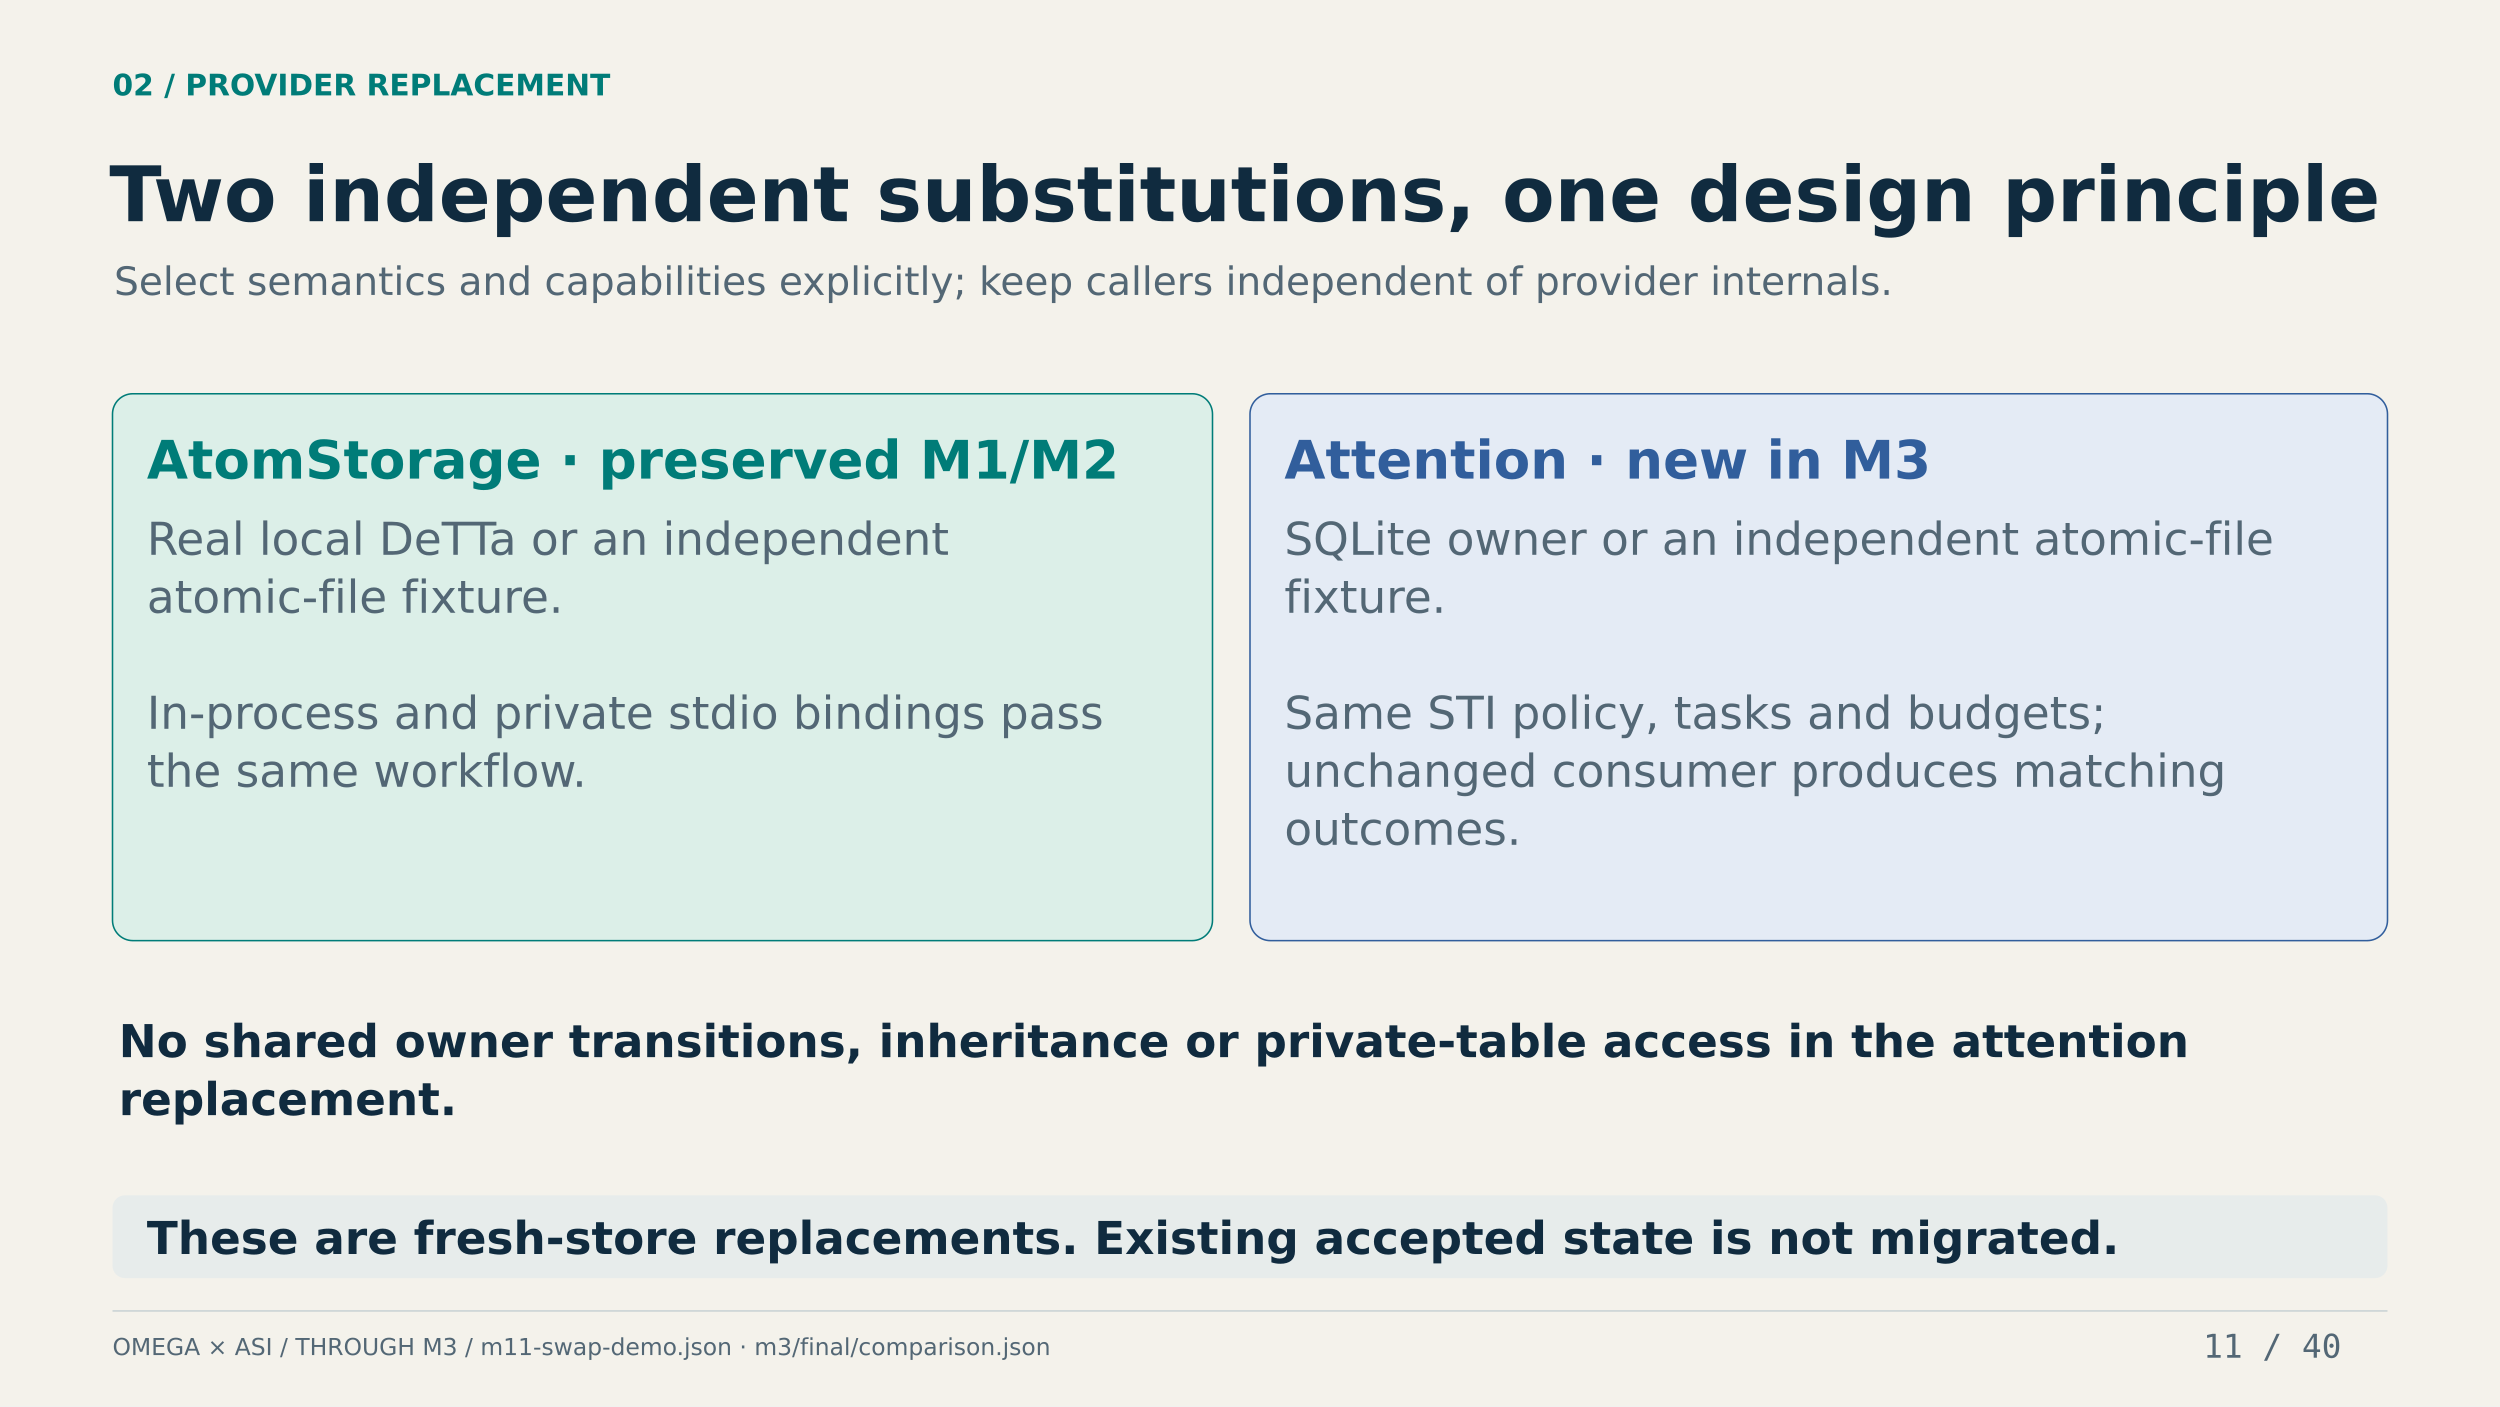
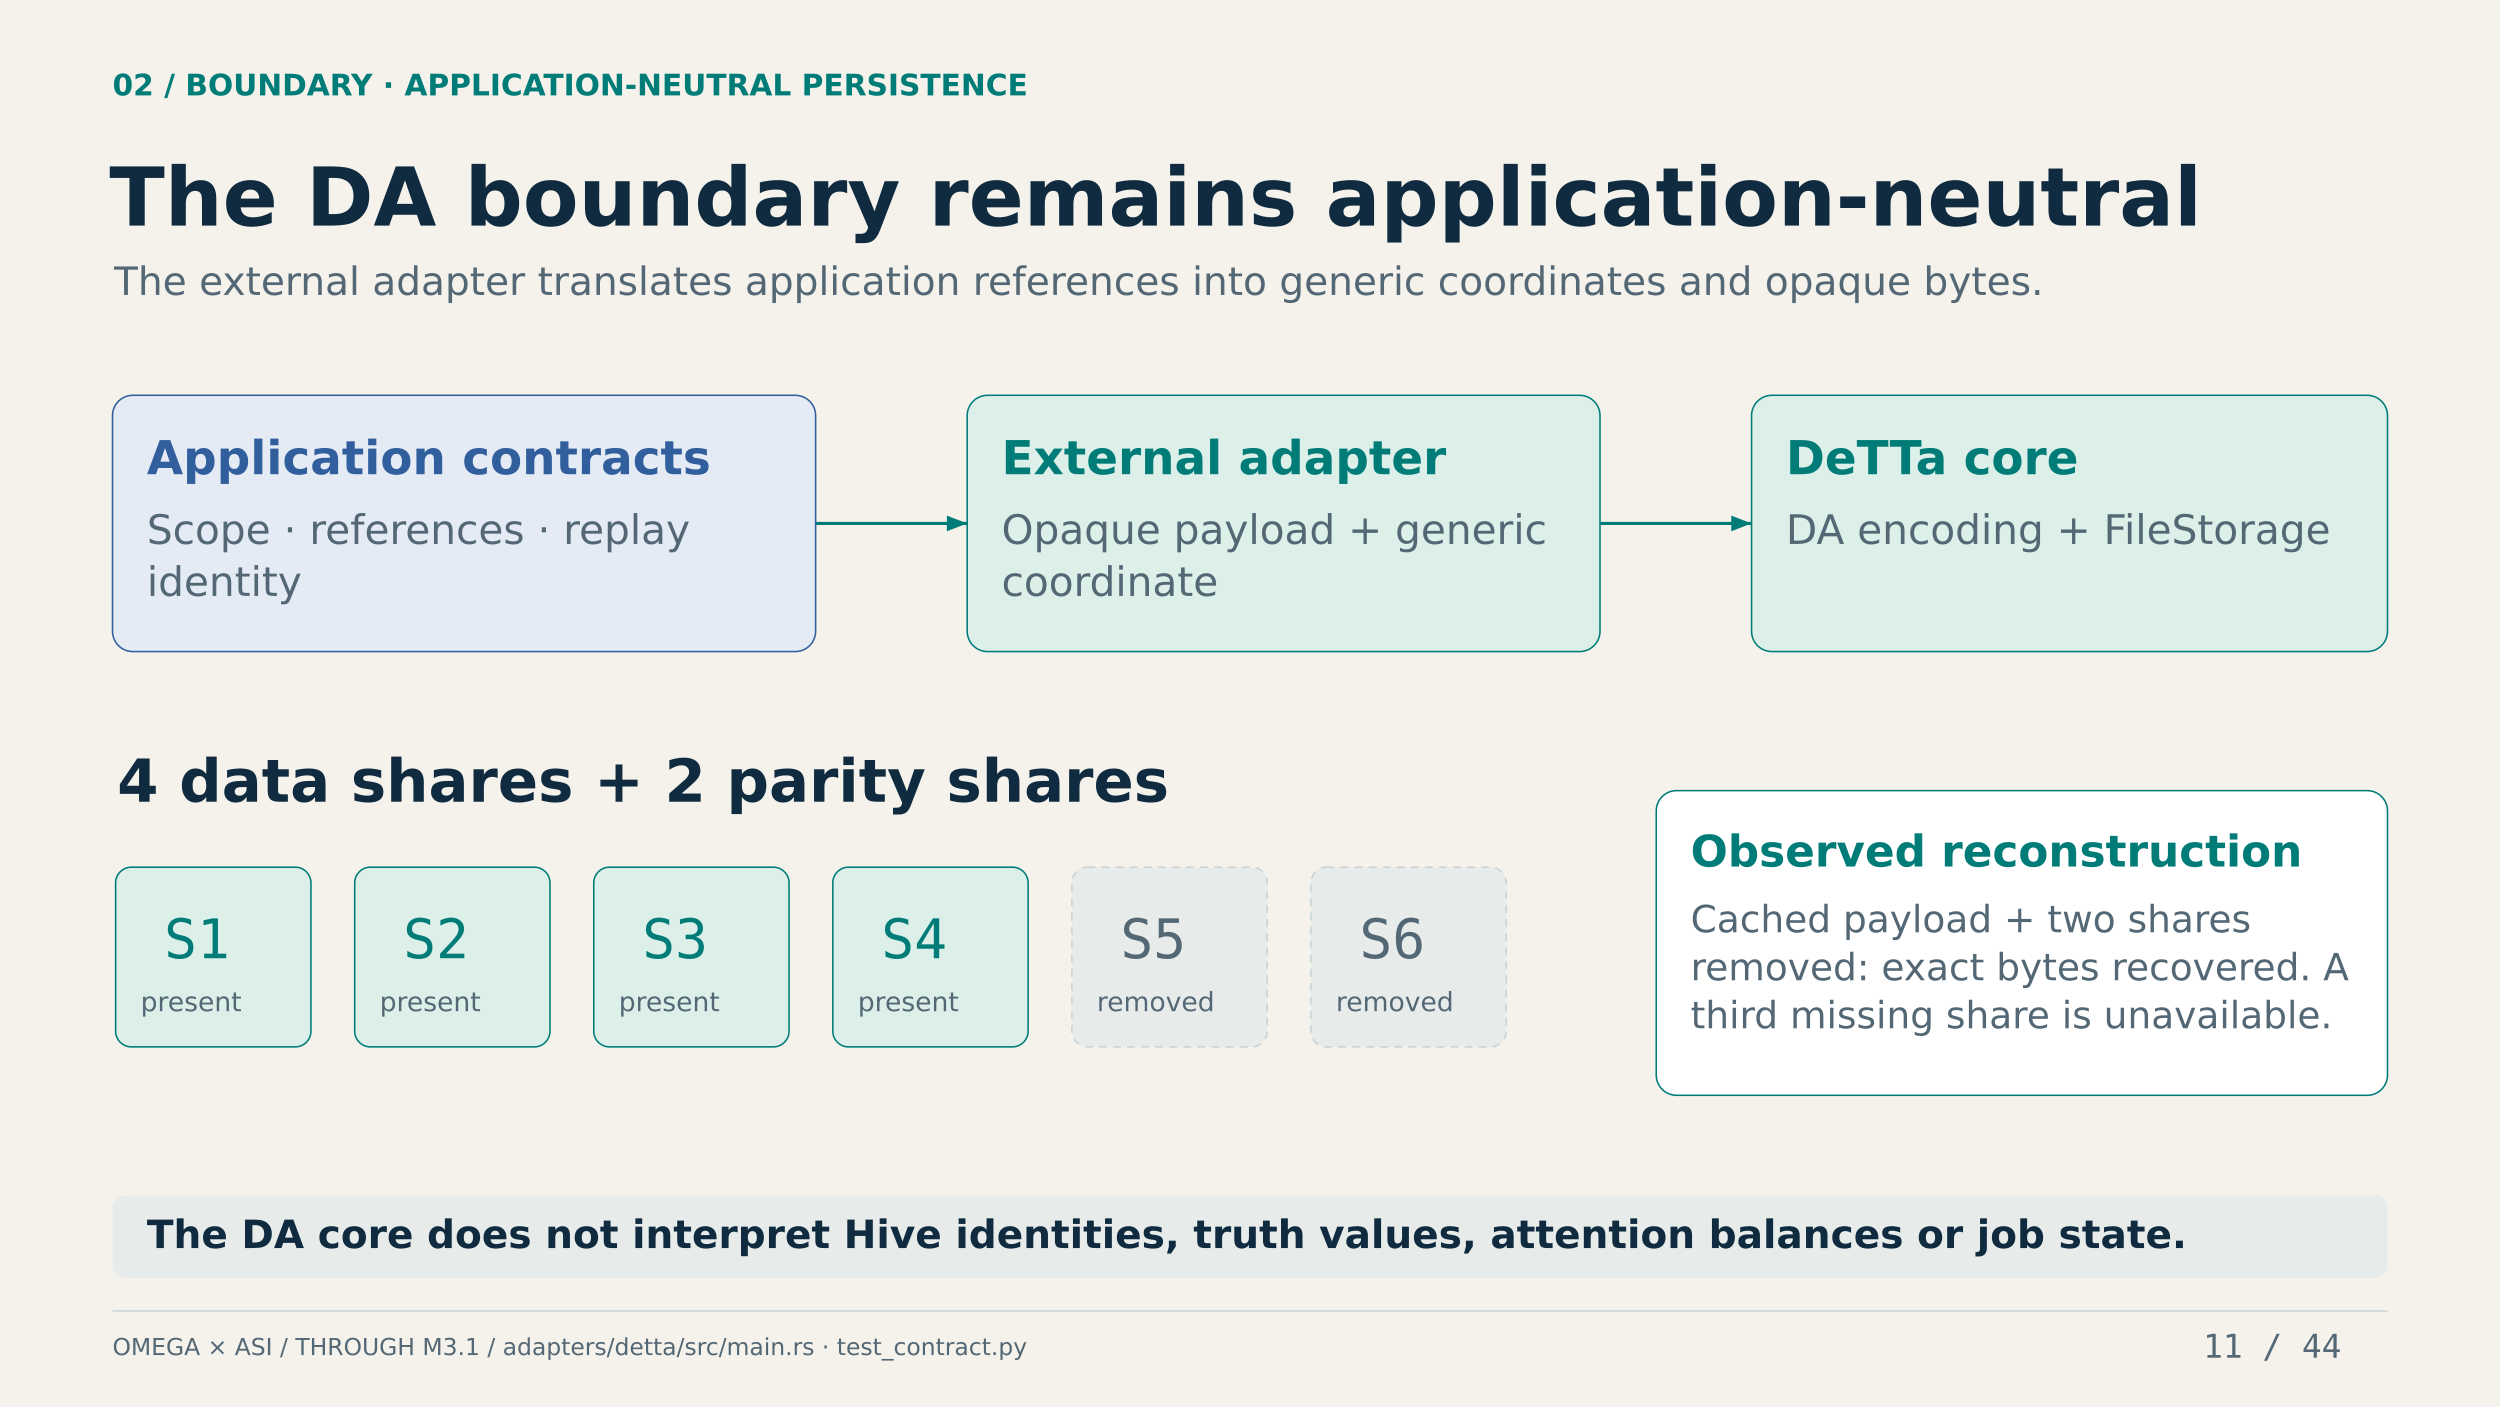
<svg xmlns="http://www.w3.org/2000/svg" width="1600" height="900" viewBox="0 0 1600 900" role="img" aria-labelledby="title desc">
  <rect width="1600" height="900" fill="#F4F2EB" />
-   <text x="72" y="61.05" font-family="DejaVu Sans" font-size="19" font-weight="700" fill="#007C78">02 / PROVIDER REPLACEMENT</text>
-   <text x="70" y="141.55" font-family="DejaVu Sans" font-size="49" font-weight="700" fill="#102B3F">Two independent substitutions, one design principle</text>
-   <text x="73" y="188.75" font-family="DejaVu Sans" font-size="25" font-weight="400" fill="#536775">Select semantics and capabilities explicitly; keep callers independent of provider internals.</text>
-   <rect x="72" y="252" width="704" height="350" rx="13" fill="#DCEFE8" stroke="#007C78" />
-   <text x="94" y="306.3" font-family="DejaVu Sans" font-size="34" font-weight="700" fill="#007C78">AtomStorage · preserved M1/M2</text>
-   <text x="94" y="355.07" font-family="DejaVu Sans" font-size="29" font-weight="400" fill="#536775">Real local DeTTa or an independent</text>
-   <text x="94" y="392.19" font-family="DejaVu Sans" font-size="29" font-weight="400" fill="#536775">atomic-file fixture.</text>
-   <text x="94" y="429.31" font-family="DejaVu Sans" font-size="29" font-weight="400" fill="#536775" />
-   <text x="94" y="466.43" font-family="DejaVu Sans" font-size="29" font-weight="400" fill="#536775">In-process and private stdio bindings pass</text>
-   <text x="94" y="503.55" font-family="DejaVu Sans" font-size="29" font-weight="400" fill="#536775">the same workflow.</text>
-   <rect x="800" y="252" width="728" height="350" rx="13" fill="#E4EBF5" stroke="#315E9C" />
-   <text x="822" y="306.3" font-family="DejaVu Sans" font-size="34" font-weight="700" fill="#315E9C">Attention · new in M3</text>
-   <text x="822" y="355.07" font-family="DejaVu Sans" font-size="29" font-weight="400" fill="#536775">SQLite owner or an independent atomic-file</text>
-   <text x="822" y="392.19" font-family="DejaVu Sans" font-size="29" font-weight="400" fill="#536775">fixture.</text>
-   <text x="822" y="429.31" font-family="DejaVu Sans" font-size="29" font-weight="400" fill="#536775" />
-   <text x="822" y="466.43" font-family="DejaVu Sans" font-size="29" font-weight="400" fill="#536775">Same STI policy, tasks and budgets;</text>
-   <text x="822" y="503.55" font-family="DejaVu Sans" font-size="29" font-weight="400" fill="#536775">unchanged consumer produces matching</text>
-   <text x="822" y="540.67" font-family="DejaVu Sans" font-size="29" font-weight="400" fill="#536775">outcomes.</text>
-   <text x="76" y="676.55" font-family="DejaVu Sans" font-size="29" font-weight="700" fill="#102B3F">No shared owner transitions, inheritance or private-table access in the attention</text>
-   <text x="76" y="713.67" font-family="DejaVu Sans" font-size="29" font-weight="700" fill="#102B3F">replacement.</text>
+   <text x="72" y="61.05" font-family="DejaVu Sans" font-size="19" font-weight="700" fill="#007C78">02 / BOUNDARY · APPLICATION-NEUTRAL PERSISTENCE</text>
+   <text x="70" y="144.4" font-family="DejaVu Sans" font-size="52" font-weight="700" fill="#102B3F">The DA boundary remains application-neutral</text>
+   <text x="73" y="188.75" font-family="DejaVu Sans" font-size="25" font-weight="400" fill="#536775">The external adapter translates application references into generic coordinates and opaque bytes.</text>
+   <rect x="72" y="253" width="450" height="164" rx="13" fill="#E4EBF5" stroke="#315E9C" />
+   <text x="94" y="303.5" font-family="DejaVu Sans" font-size="30" font-weight="700" fill="#315E9C">Application contracts</text>
+   <text x="94" y="348.1" font-family="DejaVu Sans" font-size="26" font-weight="400" fill="#536775">Scope · references · replay</text>
+   <text x="94" y="381.38" font-family="DejaVu Sans" font-size="26" font-weight="400" fill="#536775">identity</text>
+   <rect x="619" y="253" width="405" height="164" rx="13" fill="#DCEFE8" stroke="#007C78" />
+   <text x="641" y="303.5" font-family="DejaVu Sans" font-size="30" font-weight="700" fill="#007C78">External adapter</text>
+   <text x="641" y="348.1" font-family="DejaVu Sans" font-size="26" font-weight="400" fill="#536775">Opaque payload + generic</text>
+   <text x="641" y="381.38" font-family="DejaVu Sans" font-size="26" font-weight="400" fill="#536775">coordinate</text>
+   <rect x="1121" y="253" width="407" height="164" rx="13" fill="#DCEFE8" stroke="#007C78" />
+   <text x="1143" y="303.5" font-family="DejaVu Sans" font-size="30" font-weight="700" fill="#007C78">DeTTa core</text>
+   <text x="1143" y="348.1" font-family="DejaVu Sans" font-size="26" font-weight="400" fill="#536775">DA encoding + FileStorage</text>
+   <line x1="522" y1="335" x2="619" y2="335" stroke="#007C78" stroke-width="2" />
+   <polygon points="619,335 606.0,330.0 606.0,340.0" fill="#007C78" />
+   <line x1="1024" y1="335" x2="1121" y2="335" stroke="#007C78" stroke-width="2" />
+   <polygon points="1121,335 1108.0,330.0 1108.0,340.0" fill="#007C78" />
+   <text x="75" y="513.1" font-family="DejaVu Sans" font-size="38" font-weight="700" fill="#102B3F">4 data shares + 2 parity shares</text>
+   <rect x="74" y="555" width="125" height="115" rx="10" fill="#DCEFE8" stroke="#007C78" />
+   <text x="105" y="613.25" font-family="DejaVu Sans Mono" font-size="35" font-weight="400" fill="#007C78">S1</text>
+   <text x="90" y="647.15" font-family="DejaVu Sans" font-size="17" font-weight="400" fill="#536775">present</text>
+   <rect x="227" y="555" width="125" height="115" rx="10" fill="#DCEFE8" stroke="#007C78" />
+   <text x="258" y="613.25" font-family="DejaVu Sans Mono" font-size="35" font-weight="400" fill="#007C78">S2</text>
+   <text x="243" y="647.15" font-family="DejaVu Sans" font-size="17" font-weight="400" fill="#536775">present</text>
+   <rect x="380" y="555" width="125" height="115" rx="10" fill="#DCEFE8" stroke="#007C78" />
+   <text x="411" y="613.25" font-family="DejaVu Sans Mono" font-size="35" font-weight="400" fill="#007C78">S3</text>
+   <text x="396" y="647.15" font-family="DejaVu Sans" font-size="17" font-weight="400" fill="#536775">present</text>
+   <rect x="533" y="555" width="125" height="115" rx="10" fill="#DCEFE8" stroke="#007C78" />
+   <text x="564" y="613.25" font-family="DejaVu Sans Mono" font-size="35" font-weight="400" fill="#007C78">S4</text>
+   <text x="549" y="647.15" font-family="DejaVu Sans" font-size="17" font-weight="400" fill="#536775">present</text>
+   <rect x="686" y="555" width="125" height="115" rx="10" fill="#E7ECEB" stroke="#C9D2D4" stroke-dasharray="5 4" />
+   <text x="717" y="613.25" font-family="DejaVu Sans Mono" font-size="35" font-weight="400" fill="#536775">S5</text>
+   <text x="702" y="647.15" font-family="DejaVu Sans" font-size="17" font-weight="400" fill="#536775">removed</text>
+   <rect x="839" y="555" width="125" height="115" rx="10" fill="#E7ECEB" stroke="#C9D2D4" stroke-dasharray="5 4" />
+   <text x="870" y="613.25" font-family="DejaVu Sans Mono" font-size="35" font-weight="400" fill="#536775">S6</text>
+   <text x="855" y="647.15" font-family="DejaVu Sans" font-size="17" font-weight="400" fill="#536775">removed</text>
+   <rect x="1060" y="506" width="468" height="195" rx="13" fill="#FFFFFF" stroke="#007C78" />
+   <text x="1082" y="554.6" font-family="DejaVu Sans" font-size="28" font-weight="700" fill="#007C78">Observed reconstruction</text>
+   <text x="1082" y="596.64" font-family="DejaVu Sans" font-size="24" font-weight="400" fill="#536775">Cached payload + two shares</text>
+   <text x="1082" y="627.36" font-family="DejaVu Sans" font-size="24" font-weight="400" fill="#536775">removed: exact bytes recovered. A</text>
+   <text x="1082" y="658.08" font-family="DejaVu Sans" font-size="24" font-weight="400" fill="#536775">third missing share is unavailable.</text>
  <rect x="72" y="765" width="1456" height="53" rx="8" fill="#E7ECEB" />
-   <text x="94" y="802.55" font-family="DejaVu Sans" font-size="29" font-weight="700" fill="#102B3F">These are fresh-store replacements. Existing accepted state is not migrated.</text>
+   <text x="94" y="798.75" font-family="DejaVu Sans" font-size="25" font-weight="700" fill="#102B3F">The DA core does not interpret Hive identities, truth values, attention balances or job state.</text>
  <line x1="72" y1="839" x2="1528" y2="839" stroke="#C9D2D4" stroke-width="1" />
-   <text x="72" y="867.25" font-family="DejaVu Sans" font-size="15" font-weight="400" fill="#536775">OMEGA × ASI / THROUGH M3 / m11-swap-demo.json · m3/final/comparison.json</text>
-   <text x="1410" y="868.95" font-family="DejaVu Sans Mono" font-size="21" font-weight="400" fill="#536775">11 / 40</text>
+   <text x="72" y="867.25" font-family="DejaVu Sans" font-size="15" font-weight="400" fill="#536775">OMEGA × ASI / THROUGH M3.1 / adapters/detta/src/main.rs · test_contract.py</text>
+   <text x="1410" y="868.95" font-family="DejaVu Sans Mono" font-size="21" font-weight="400" fill="#536775">11 / 44</text>
</svg>
